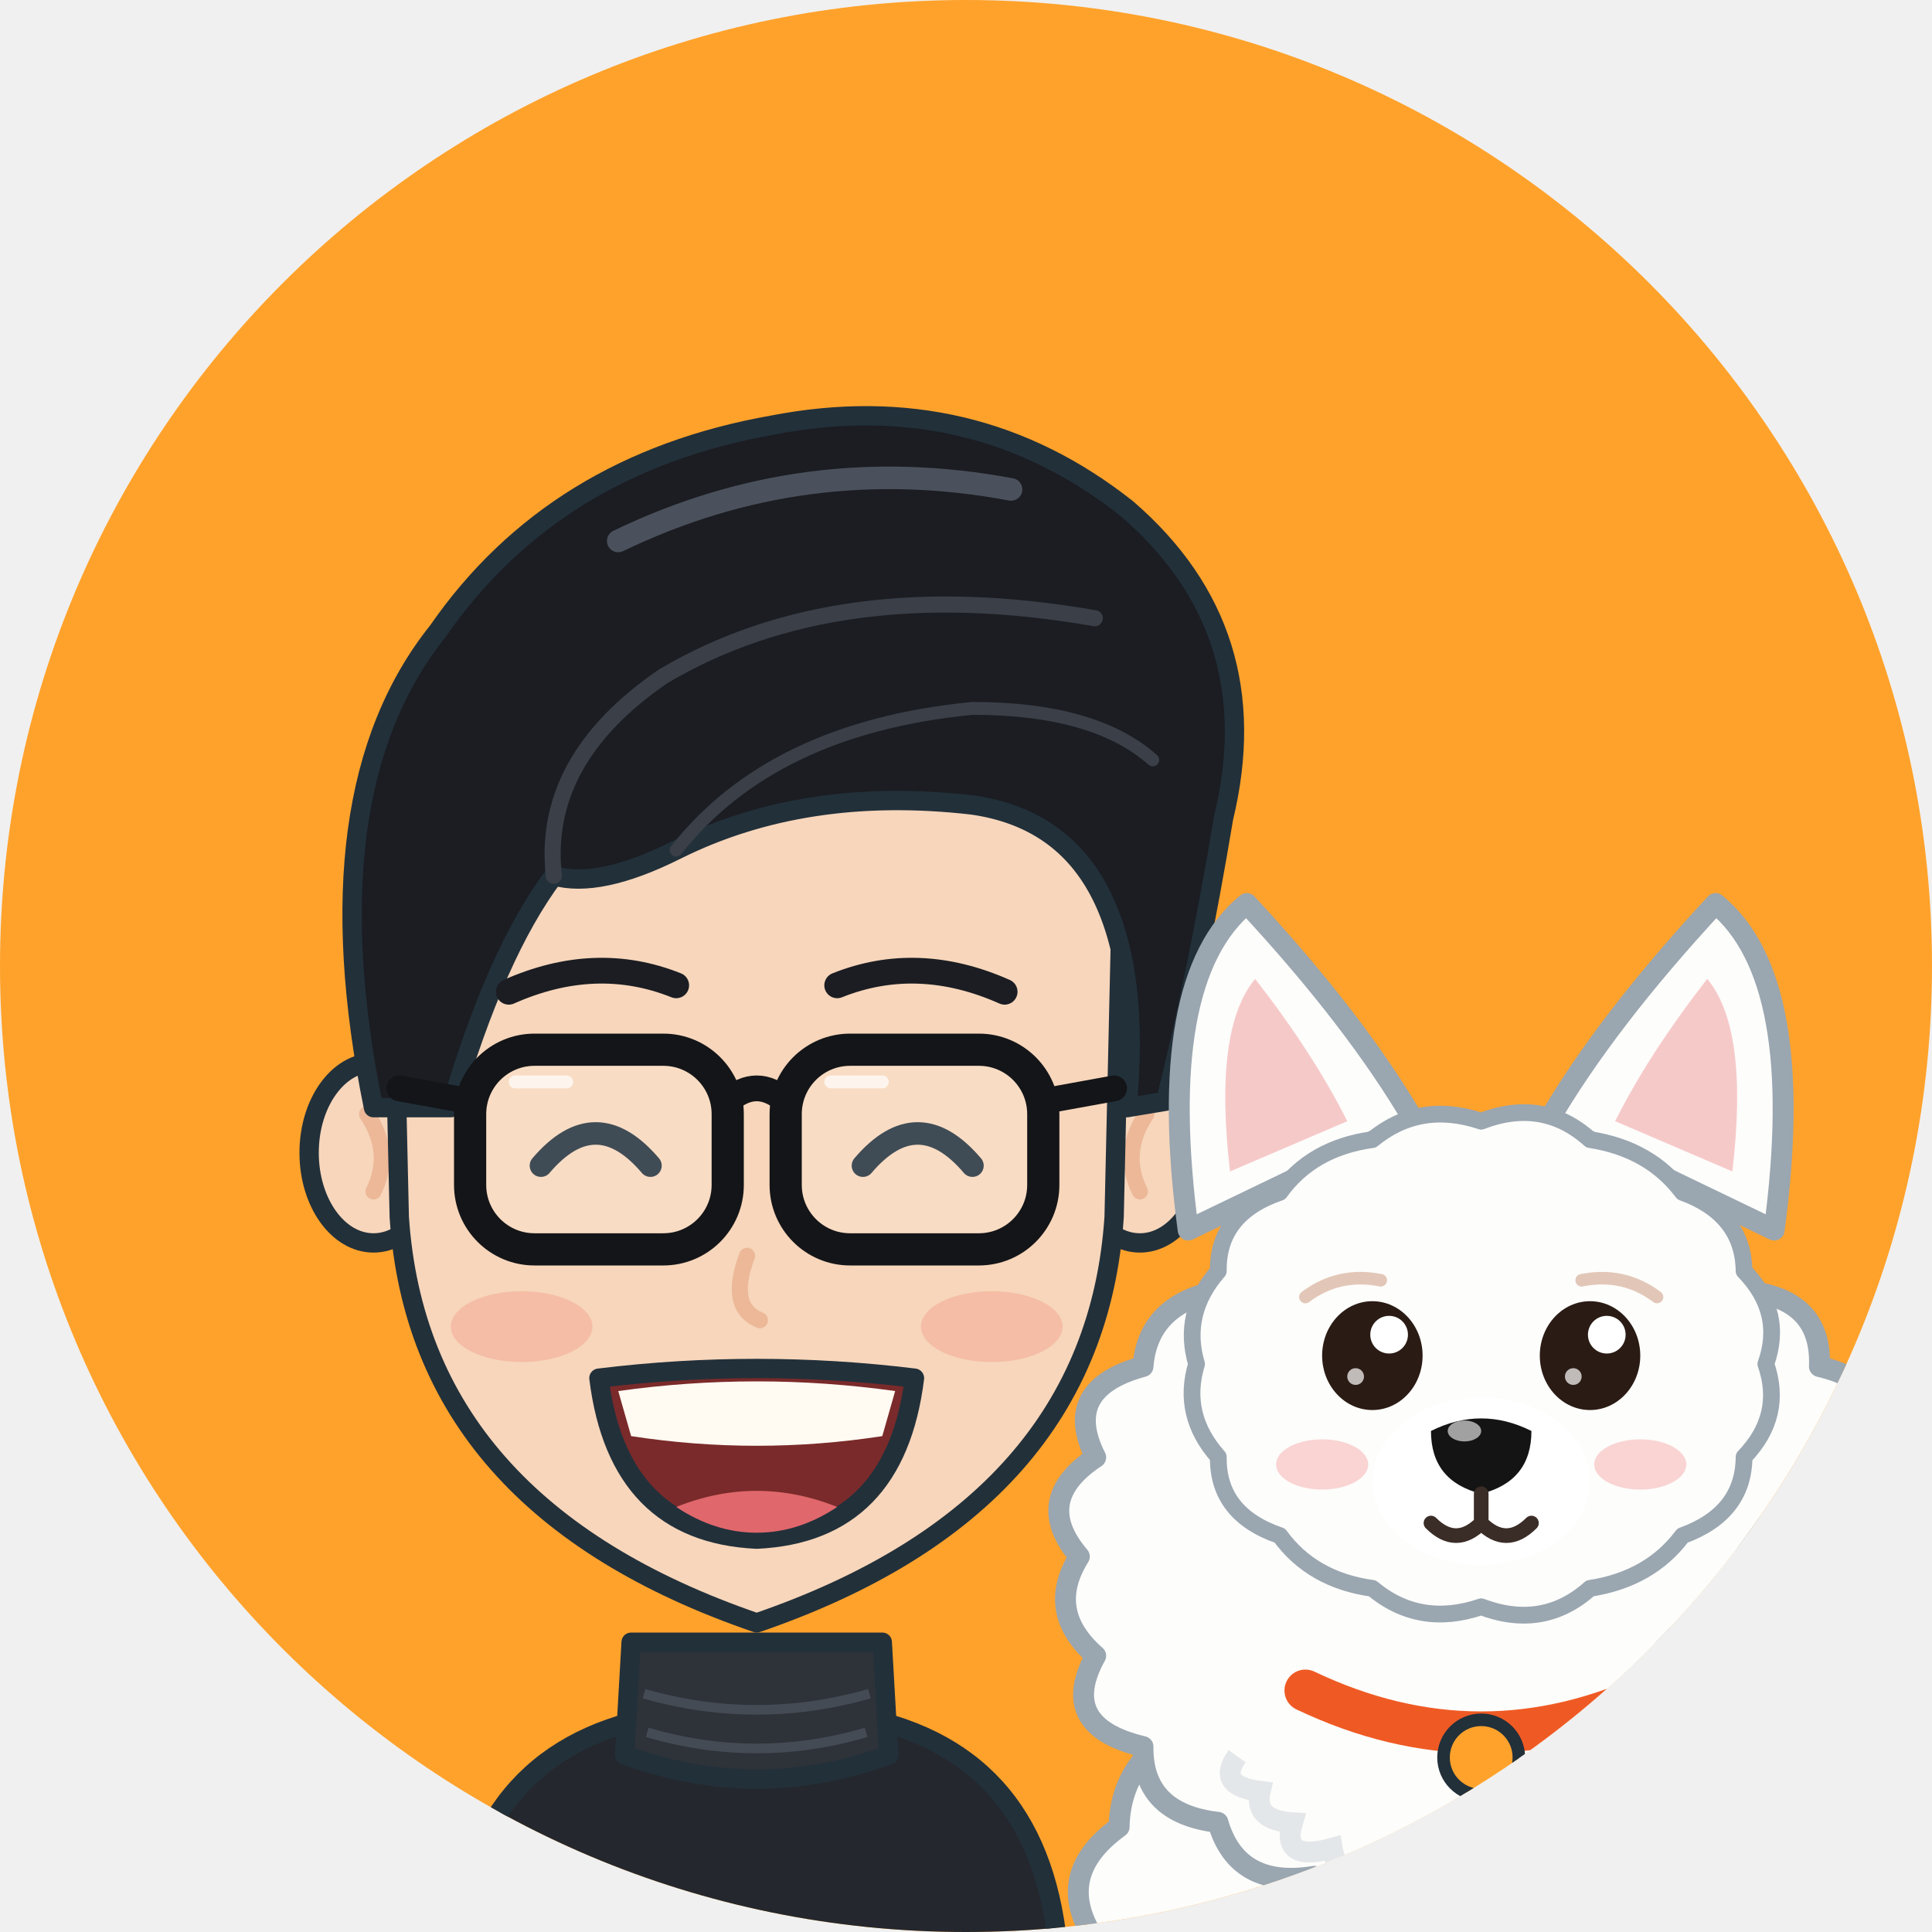
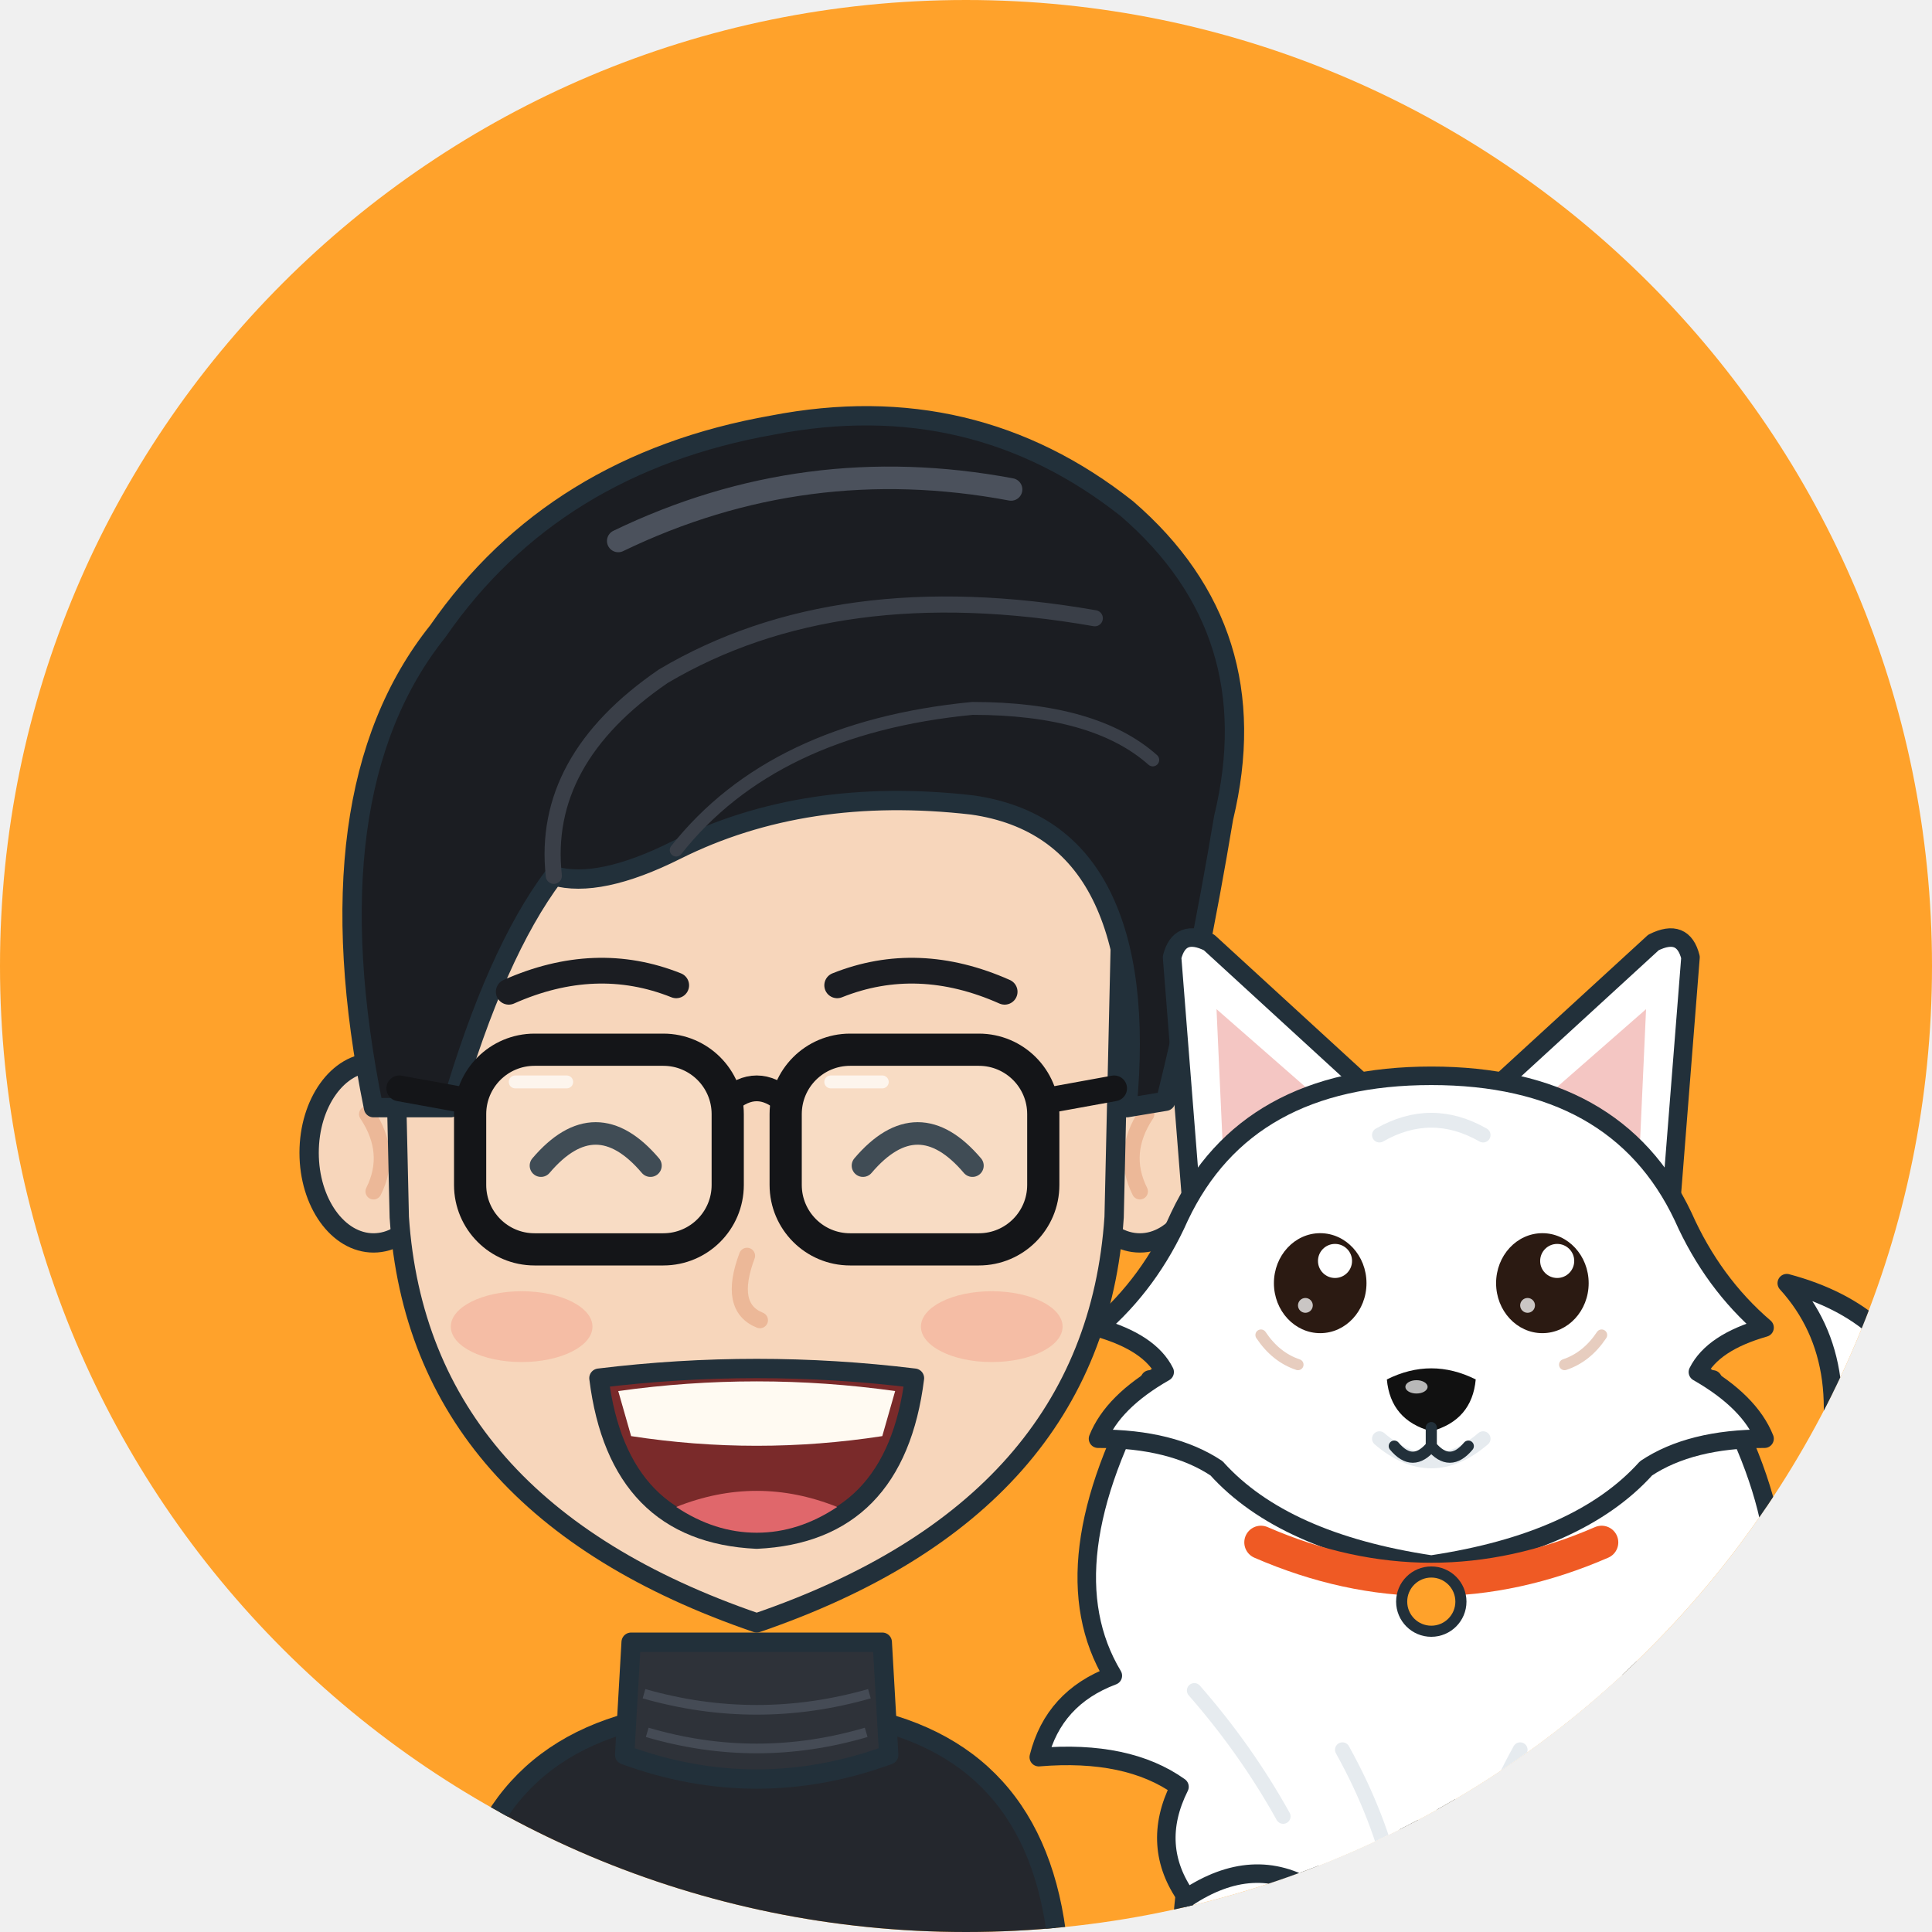
<svg xmlns="http://www.w3.org/2000/svg" viewBox="0 0 600 600" width="600" height="600">
  <defs>
    <clipPath id="c">
      <circle cx="300" cy="300" r="300" />
    </clipPath>
  </defs>
  <g clip-path="url(#c)">
    <rect width="600" height="600" fill="#ffa22b" />
    <g transform="translate(-90,40)">
      <path d="M262,760 L258,905 Q258,915 268,915 L300,915 Q306,915 306,905 L312,760 Z" fill="#3d4b62" stroke="#22303a" stroke-width="6" stroke-linejoin="round" />
      <path d="M338,760 L344,905 Q344,915 352,915 L384,915 Q394,915 392,905 L388,760 Z" fill="#3d4b62" stroke="#22303a" stroke-width="6" stroke-linejoin="round" />
      <path d="M248,915 Q248,890 272,895 L306,898 Q318,900 316,918 L316,928 L250,928 Z" fill="#6b4630" stroke="#22303a" stroke-width="6" stroke-linejoin="round" />
      <path d="M340,898 L374,895 Q400,890 400,915 L400,928 L336,928 L336,918 Q334,900 340,898 Z" fill="#6b4630" stroke="#22303a" stroke-width="6" stroke-linejoin="round" />
      <path d="M232,560 Q240,500 300,492 L350,492 Q410,500 418,560 L404,780 Q325,796 246,780 Z" fill="#24272d" stroke="#22303a" stroke-width="6" stroke-linejoin="round" />
      <path d="M286,470 L364,470 L366,505 Q325,520 284,505 Z" fill="#2e3239" stroke="#22303a" stroke-width="6" stroke-linejoin="round" />
      <path d="M290,486 Q325,496 360,486 M291,498 Q325,508 359,498" stroke="#454b55" stroke-width="3" fill="none" />
      <path d="M240,560 Q212,640 222,712 L252,716 Q256,650 268,590 Z" fill="#24272d" stroke="#22303a" stroke-width="6" stroke-linejoin="round" />
      <circle cx="236" cy="726" r="20" fill="#f7d6bb" stroke="#22303a" stroke-width="6" />
      <ellipse cx="206" cy="318" rx="20" ry="28" fill="#f7d6bb" stroke="#22303a" stroke-width="6" />
      <ellipse cx="444" cy="318" rx="20" ry="28" fill="#f7d6bb" stroke="#22303a" stroke-width="6" />
      <path d="M204,306 Q212,318 206,330 M446,306 Q438,318 444,330" stroke="#ecb898" stroke-width="5" fill="none" stroke-linecap="round" />
      <path d="M212,250 Q210,180 325,176 Q440,180 438,250 L436,338 Q430,428 325,464 Q220,428 214,338 Z" fill="#f7d6bb" stroke="#22303a" stroke-width="6" stroke-linejoin="round" />
      <path d="M206,304 Q186,206 226,156 Q262,104 330,92 Q392,80 440,118 Q484,156 470,214 Q462,262 452,302 L440,304 Q444,262 432,238 Q420,214 392,210 Q340,204 300,224 Q276,236 262,232 Q244,256 230,304 Z" fill="#1b1d22" stroke="#22303a" stroke-width="6" stroke-linejoin="round" />
      <path d="M262,232 Q258,196 296,170 Q350,138 430,152" stroke="#3a3f48" stroke-width="5" fill="none" stroke-linecap="round" />
      <path d="M300,224 Q330,186 392,180 Q430,180 448,196" stroke="#3a3f48" stroke-width="4" fill="none" stroke-linecap="round" />
      <path d="M282,128 Q340,100 404,112" stroke="#4b515c" stroke-width="7" fill="none" stroke-linecap="round" />
      <ellipse cx="252" cy="372" rx="22" ry="11" fill="#f2a08a" opacity=".45" />
      <ellipse cx="398" cy="372" rx="22" ry="11" fill="#f2a08a" opacity=".45" />
      <path d="M248,268 Q275,256 300,266 M350,266 Q375,256 402,268" stroke="#1b1d22" stroke-width="8" fill="none" stroke-linecap="round" />
      <path d="M258,322 Q275,302 292,322 M358,322 Q375,302 392,322" stroke="#22303a" stroke-width="7" fill="none" stroke-linecap="round" />
      <rect x="236" y="286" width="80" height="62" rx="20" fill="#ffffff" fill-opacity=".14" stroke="#141518" stroke-width="10" />
      <rect x="334" y="286" width="80" height="62" rx="20" fill="#ffffff" fill-opacity=".14" stroke="#141518" stroke-width="10" />
      <path d="M316,302 Q325,294 334,302" stroke="#141518" stroke-width="8" fill="none" />
      <path d="M236,302 L214,298 M414,302 L436,298" stroke="#141518" stroke-width="8" stroke-linecap="round" />
      <path d="M250,296 L266,296 M348,296 L364,296" stroke="#fff" stroke-width="4" stroke-linecap="round" opacity=".7" />
      <path d="M322,350 Q316,366 326,370" stroke="#ecb898" stroke-width="5" fill="none" stroke-linecap="round" />
      <path d="M276,388 Q325,382 374,388 Q368,436 325,438 Q282,436 276,388 Z" fill="#7a2a2a" stroke="#22303a" stroke-width="6" stroke-linejoin="round" />
      <path d="M282,392 Q325,386 368,392 L364,406 Q325,412 286,406 Z" fill="#fffaf2" />
      <path d="M300,428 Q325,418 350,428 Q338,436 325,436 Q312,436 300,428 Z" fill="#e0676b" />
    </g>
-     <g transform="translate(330,330) scale(1.3)">
-       <path d="M248.0,170.0 Q256.3,184.8 241.1,195.2 Q243.2,213.1 221.6,215.3 Q212.1,228.7 193.6,226.5 Q178.0,240.3 162.4,226.5 Q142.0,231.9 134.4,215.3 Q116.8,210.4 114.9,195.2 Q96.9,185.3 108.0,170.0 Q100.8,155.4 114.9,144.8 Q115.7,128.8 134.4,124.7 Q140.9,106.2 162.4,113.5 Q178.0,104.0 193.6,113.5 Q213.9,108.2 221.6,124.7 Q242.9,127.1 241.1,144.8 Q253.4,155.7 248.0,170.0 Z" fill="#fdfdfb" stroke="#9aa6b0" stroke-width="5" stroke-linejoin="round" />
-       <path d="M192.0,210.0 Q200.1,225.3 186.5,237.4 Q190.1,255.2 170.5,261.4 Q164.0,276.3 146.0,279.3 Q135.8,295.6 116.0,288.8 Q100.0,300.4 84.0,288.8 Q65.7,292.0 54.0,279.3 Q32.3,280.1 29.5,261.4 Q12.6,253.9 13.5,237.4 Q1.1,225.2 8.0,210.0 Q-2.7,194.3 13.5,182.6 Q13.8,166.7 29.5,158.6 Q33.8,141.4 54.0,140.7 Q64.1,124.2 84.0,131.2 Q100.0,123.0 116.0,131.2 Q136.0,124.0 146.0,140.7 Q166.0,141.6 170.5,158.6 Q186.4,166.6 186.5,182.6 Q202.8,194.2 192.0,210.0 Z" fill="#fdfdfb" stroke="#9aa6b0" stroke-width="5" stroke-linejoin="round" />
-       <ellipse cx="72" cy="282" rx="22" ry="14" fill="#fdfdfb" stroke="#9aa6b0" stroke-width="5" />
-       <ellipse cx="128" cy="282" rx="22" ry="14" fill="#fdfdfb" stroke="#9aa6b0" stroke-width="5" />
-       <path d="M66,282 L66,290 M78,282 L78,290 M122,282 L122,290 M134,282 L134,290" stroke="#9aa6b0" stroke-width="3" stroke-linecap="round" />
-       <path d="M30,40 Q22,-20 44,-38 Q70,-10 84,14 Z" fill="#fdfdfb" stroke="#9aa6b0" stroke-width="5" stroke-linejoin="round" />
-       <path d="M40,26 Q36,-8 46,-20 Q60,-2 68,14 Z" fill="#f6c9c9" />
-       <path d="M170,40 Q178,-20 156,-38 Q130,-10 116,14 Z" fill="#fdfdfb" stroke="#9aa6b0" stroke-width="5" stroke-linejoin="round" />
-       <path d="M160,26 Q164,-8 154,-20 Q140,-2 132,14 Z" fill="#f6c9c9" />
-       <path d="M196.0,118.0 Q207.0,131.5 192.1,141.7 Q200.8,158.3 180.8,163.4 Q179.6,178.4 162.9,181.5 Q160.2,199.9 139.9,194.4 Q131.1,210.8 113.7,201.1 Q100.0,211.3 86.3,201.1 Q68.1,213.0 60.1,194.4 Q41.7,197.4 37.1,181.5 Q19.0,179.4 19.2,163.4 Q-1.4,158.5 7.9,141.7 Q-4.2,131.1 4.0,118.0 Q-7.5,104.5 7.9,94.3 Q-0.4,77.9 19.2,72.6 Q20.4,57.7 37.1,54.5 Q39.6,35.7 60.1,41.6 Q69.0,25.7 86.3,34.9 Q100.0,24.4 113.7,34.9 Q131.9,22.9 139.9,41.6 Q158.0,39.0 162.9,54.5 Q181.5,56.2 180.8,72.6 Q201.2,77.5 192.1,94.3 Q204.0,104.9 196.0,118.0 Z" fill="#fdfdfb" stroke="#9aa6b0" stroke-width="5" stroke-linejoin="round" />
-       <path d="M158.3,165.7 Q163.0,172.6 152.8,174.1 Q157.2,182.6 145.1,181.6 Q144.9,188.5 135.6,187.7 Q135.6,197.3 124.6,192.2 Q121.9,201.4 112.5,195.0 Q107.1,201.7 100.0,196.0 Q92.4,205.3 87.5,195.0 Q78.6,200.3 75.4,192.2 Q65.7,195.7 64.4,187.7 Q52.1,191.1 54.9,181.6 Q45.6,181.0 47.2,174.1 Q36.6,172.8 41.7,165.7" fill="none" stroke="#e4e7ea" stroke-width="5" />
-       <path d="M168.0,72.0 Q172.3,84.3 162.8,94.2 Q162.7,107.7 148.1,113.0 Q140.3,123.4 126.0,125.6 Q114.8,135.6 100.0,130.0 Q85.3,135.0 74.0,125.6 Q59.6,123.6 51.9,113.0 Q37.0,107.9 37.2,94.2 Q28.3,84.2 32.0,72.0 Q28.4,59.9 37.2,49.8 Q37.0,36.1 51.9,31.0 Q59.5,20.4 74.0,18.4 Q85.3,9.1 100.0,14.0 Q114.8,8.3 126.0,18.4 Q140.3,20.6 148.1,31.0 Q162.6,36.3 162.8,49.8 Q172.4,59.7 168.0,72.0 Z" fill="#fdfdfb" stroke="#9aa6b0" stroke-width="4" stroke-linejoin="round" />
-       <ellipse cx="74" cy="70" rx="12" ry="13" fill="#2a1b14" />
-       <circle cx="78" cy="65" r="4.5" fill="#fff" />
-       <circle cx="70" cy="75" r="2" fill="#fff" opacity=".7" />
-       <ellipse cx="126" cy="70" rx="12" ry="13" fill="#2a1b14" />
-       <circle cx="130" cy="65" r="4.5" fill="#fff" />
-       <circle cx="122" cy="75" r="2" fill="#fff" opacity=".7" />
-       <path d="M58,56 Q66,50 76,52 M124,52 Q134,50 142,56" stroke="#e2c7b8" stroke-width="3" fill="none" stroke-linecap="round" />
-       <ellipse cx="100" cy="100" rx="26" ry="20" fill="#ffffff" />
-       <path d="M88,88 Q100,82 112,88 Q112,100 100,103 Q88,100 88,88 Z" fill="#141414" />
-       <ellipse cx="96" cy="88" rx="4" ry="2.5" fill="#fff" opacity=".6" />
-       <path d="M100,103 L100,110 M88,110 Q94,116 100,110 Q106,116 112,110" stroke="#3a2c26" stroke-width="3.5" fill="none" stroke-linecap="round" />
-       <ellipse cx="62" cy="96" rx="11" ry="6" fill="#f6b3b3" opacity=".55" />
-       <ellipse cx="138" cy="96" rx="11" ry="6" fill="#f6b3b3" opacity=".55" />
-       <path d="M58,150 Q100,170 142,150" stroke="#ef5a24" stroke-width="10" fill="none" stroke-linecap="round" />
-       <circle cx="100" cy="166" r="9" fill="#ffa22b" stroke="#22303a" stroke-width="3" />
+     <g transform="translate(318,318) scale(1.15)">
+       <path d="M150,190 Q196,178 214,130 Q226,92 206,70 Q236,78 244,104 Q256,92 252,74 Q272,96 262,132 Q276,128 280,116 Q284,150 258,176 Q270,178 278,172 Q262,206 220,214 Q190,220 160,214 Z" fill="#ffffff" stroke="#22303a" stroke-width="5" stroke-linejoin="round" stroke-linecap="round" />
+       <path d="M214,140 Q236,128 246,110 M222,170 Q248,164 262,146" stroke="#d5dde3" stroke-width="4" fill="none" stroke-linecap="round" />
+       <path d="M60,170 Q36,230 44,292 L176,292 Q186,230 162,170 Z" fill="#ffffff" stroke="#22303a" stroke-width="5" stroke-linejoin="round" stroke-linecap="round" />
+       <path d="M150,236 Q180,250 176,292" fill="none" stroke="#d5dde3" stroke-width="4" />
+       <path d="M78,210 L74,284 Q74,298 90,298 L102,298 L104,212 Z" fill="#ffffff" stroke="#22303a" stroke-width="5" stroke-linejoin="round" stroke-linecap="round" />
+       <path d="M140,210 L144,284 Q144,298 128,298 L116,298 L114,212 Z" fill="#ffffff" stroke="#22303a" stroke-width="5" stroke-linejoin="round" stroke-linecap="round" />
+       <path d="M86,298 L86,290 M94,298 L94,290 M124,298 L124,290 M132,298 L132,290" stroke="#22303a" stroke-width="3" stroke-linecap="round" />
+       <path d="M34,96 Q6,146 24,176 Q8,182 4,198 Q28,196 42,206 Q34,222 44,236 Q62,224 78,234 Q84,252 98,256 Q104,242 110,260 Q116,242 122,256 Q136,252 142,234 Q158,224 176,236 Q186,222 178,206 Q192,196 216,198 Q212,182 196,176 Q214,146 186,96 Z" fill="#ffffff" stroke="#22303a" stroke-width="5" stroke-linejoin="round" stroke-linecap="round" />
+       <path d="M46,180 Q60,196 70,214 M174,180 Q160,196 150,214 M86,196 Q96,214 100,232 M134,196 Q124,214 120,232" stroke="#e6ebef" stroke-width="4" fill="none" stroke-linecap="round" />
+       <path d="M46,58 L40,-18 Q42,-26 50,-22 L98,22 Z" fill="#ffffff" stroke="#22303a" stroke-width="5" stroke-linejoin="round" stroke-linecap="round" />
+       <path d="M54,40 L52,-4 L84,24 Z" fill="#f4c6c3" />
+       <path d="M174,58 L180,-18 Q178,-26 170,-22 L122,22 Z" fill="#ffffff" stroke="#22303a" stroke-width="5" stroke-linejoin="round" stroke-linecap="round" />
+       <path d="M166,40 L168,-4 L136,24 Z" fill="#f4c6c3" />
+       <path d="M110,14 Q160,14 178,52 Q186,70 200,82 Q186,86 182,94 Q196,102 200,112 Q180,112 168,120 Q150,140 110,146 Q70,140 52,120 Q40,112 20,112 Q24,102 38,94 Q34,86 20,82 Q34,70 42,52 Q60,14 110,14 Z" fill="#ffffff" stroke="#22303a" stroke-width="5" stroke-linejoin="round" stroke-linecap="round" />
+       <path d="M96,30 Q110,22 124,30" stroke="#e6ebef" stroke-width="4" fill="none" stroke-linecap="round" />
+       <ellipse cx="80" cy="70" rx="12.5" ry="13.5" fill="#2b1a12" />
+       <circle cx="84" cy="64" r="4.6" fill="#fff" />
+       <circle cx="76" cy="76" r="2" fill="#fff" opacity=".75" />
+       <ellipse cx="140" cy="70" rx="12.5" ry="13.5" fill="#2b1a12" />
+       <circle cx="144" cy="64" r="4.6" fill="#fff" />
+       <circle cx="136" cy="76" r="2" fill="#fff" opacity=".75" />
+       <path d="M64,84 Q68,90 74,92 M156,84 Q152,90 146,92" stroke="#e7cdbf" stroke-width="3" fill="none" stroke-linecap="round" />
+       <path d="M96,112 Q110,124 124,112" stroke="#e6ebef" stroke-width="4" fill="none" stroke-linecap="round" />
+       <path d="M98,96 Q110,90 122,96 Q121,107 110,110 Q99,107 98,96 Z" fill="#111" />
+       <ellipse cx="106" cy="98" rx="3" ry="1.8" fill="#fff" opacity=".7" />
+       <path d="M110,109 L110,114 M100,114 Q105,120 110,114 Q115,120 120,114" stroke="#22303a" stroke-width="3" fill="none" stroke-linecap="round" />
+       <path d="M64,140 Q110,160 156,140" stroke="#ef5a24" stroke-width="9" fill="none" stroke-linecap="round" />
+       <circle cx="110" cy="156" r="8" fill="#ffa22b" stroke="#22303a" stroke-width="3" />
    </g>
  </g>
</svg>
